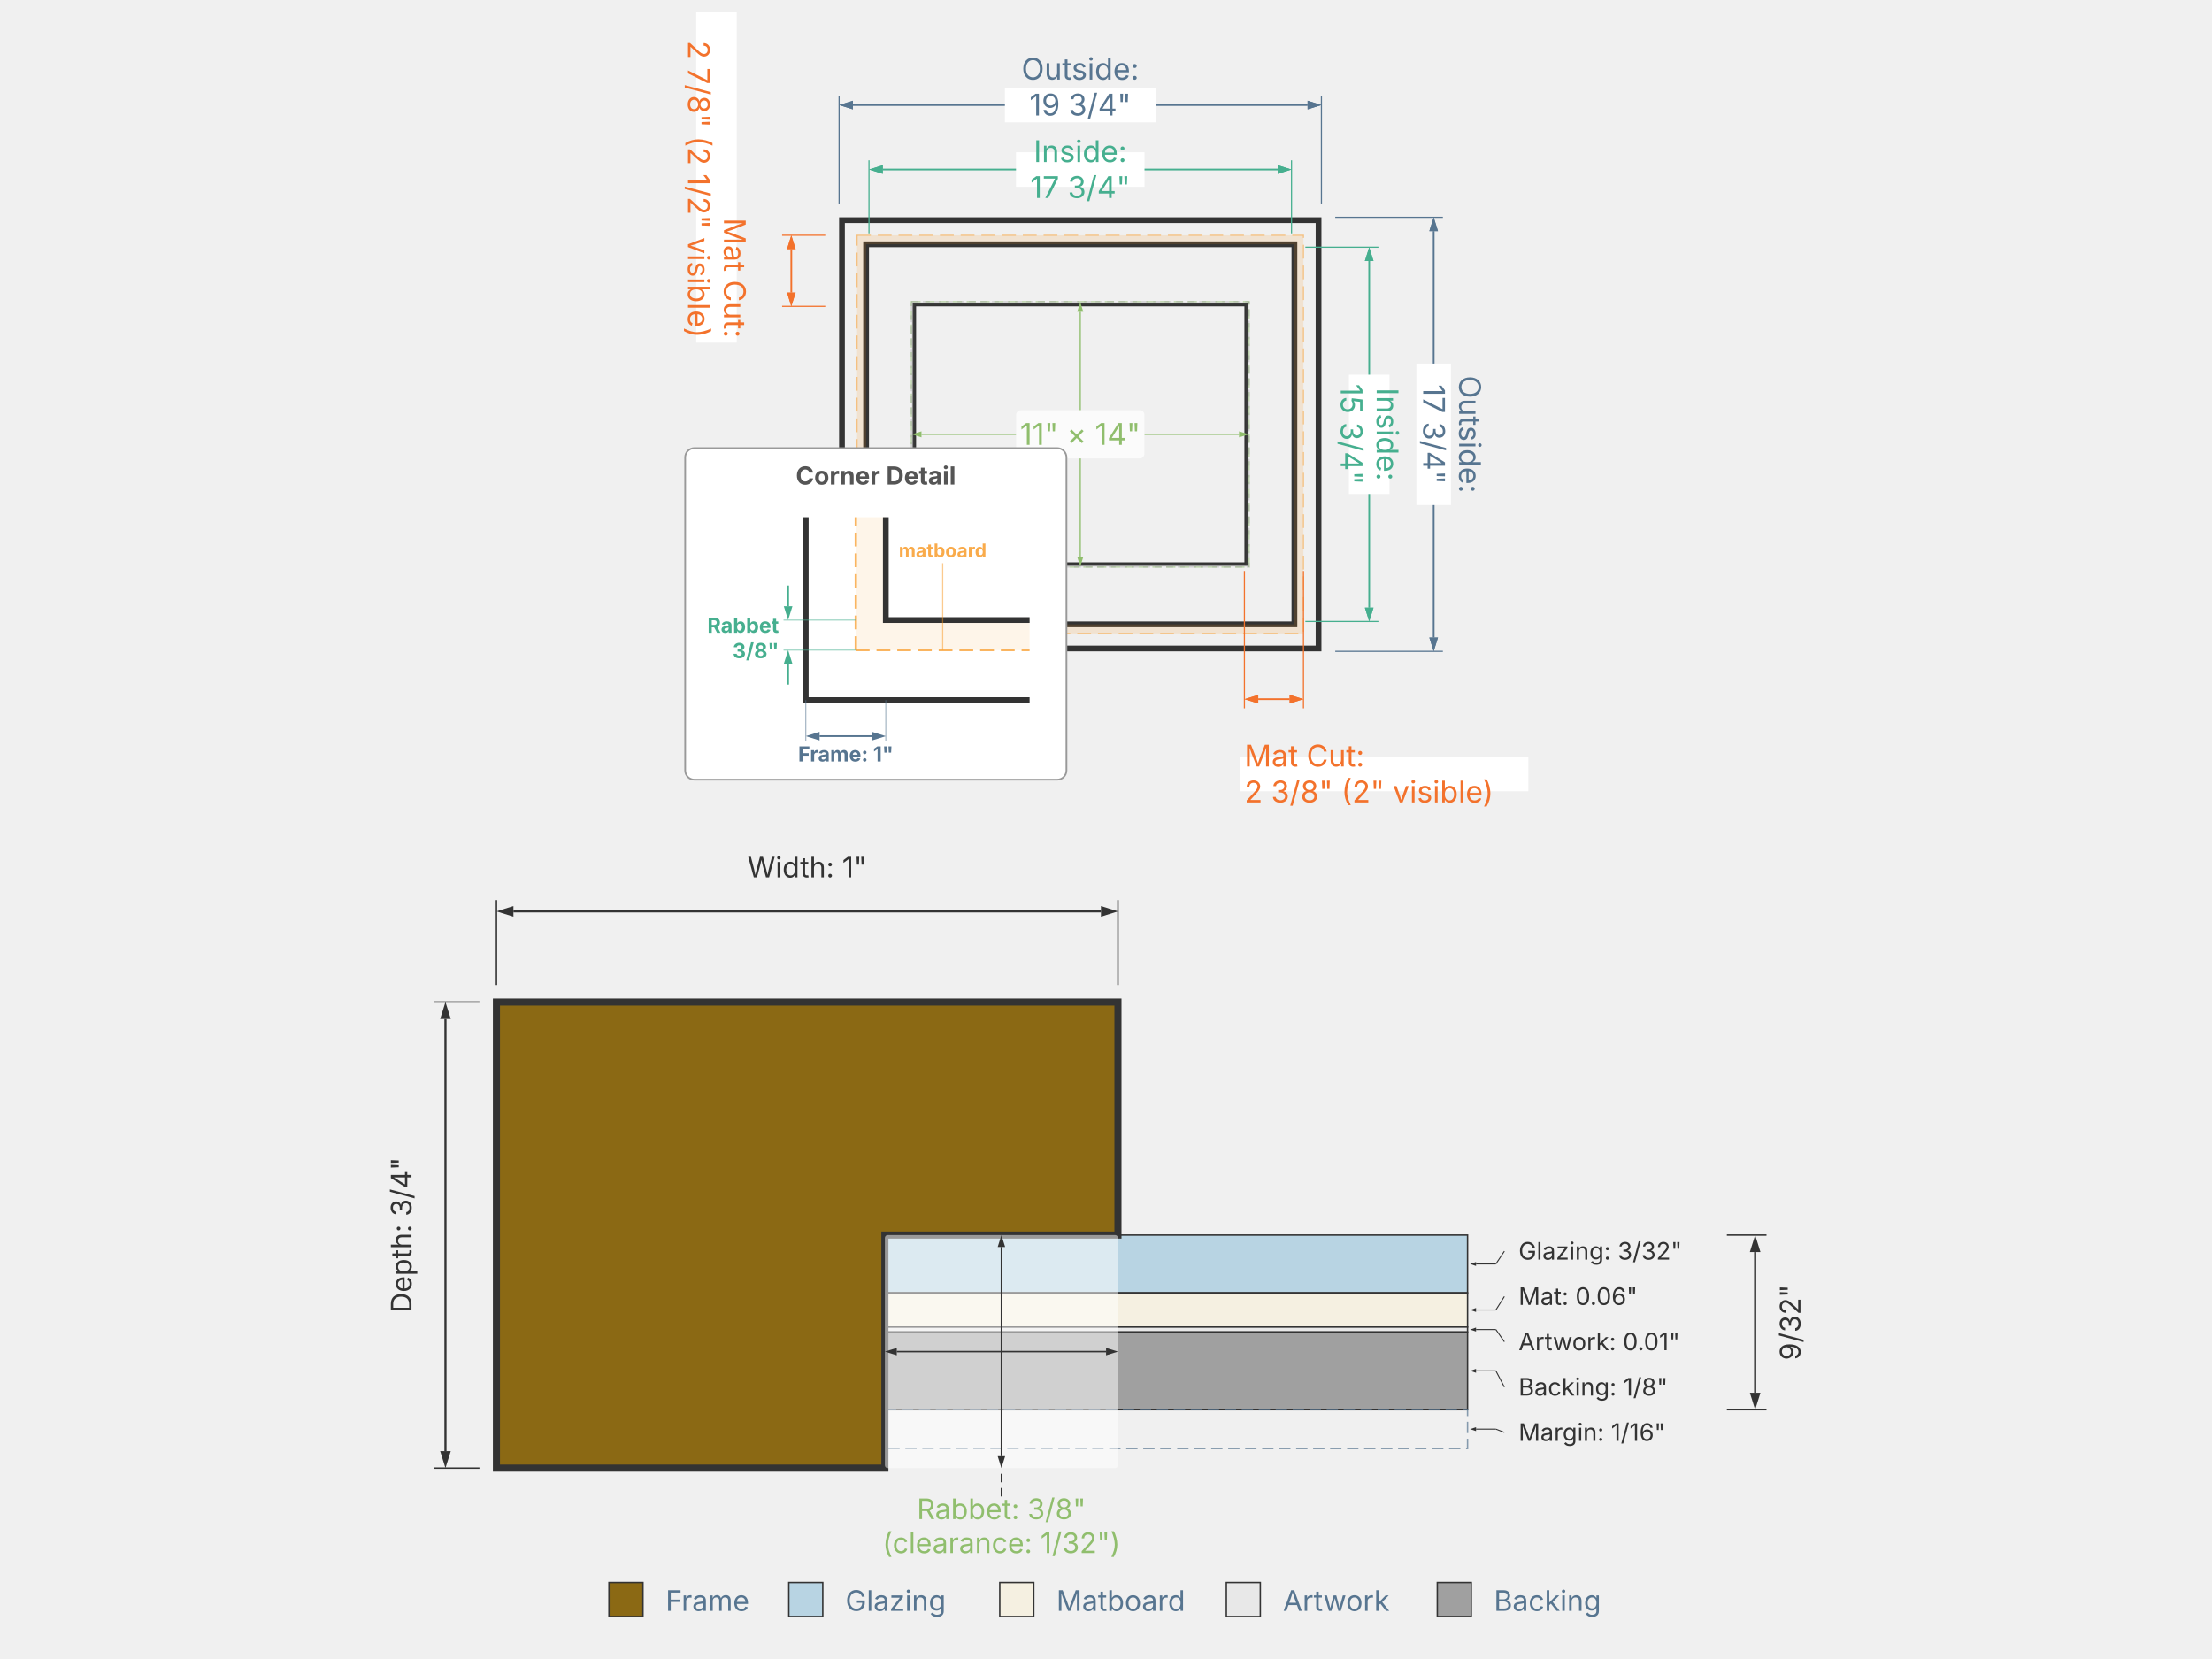
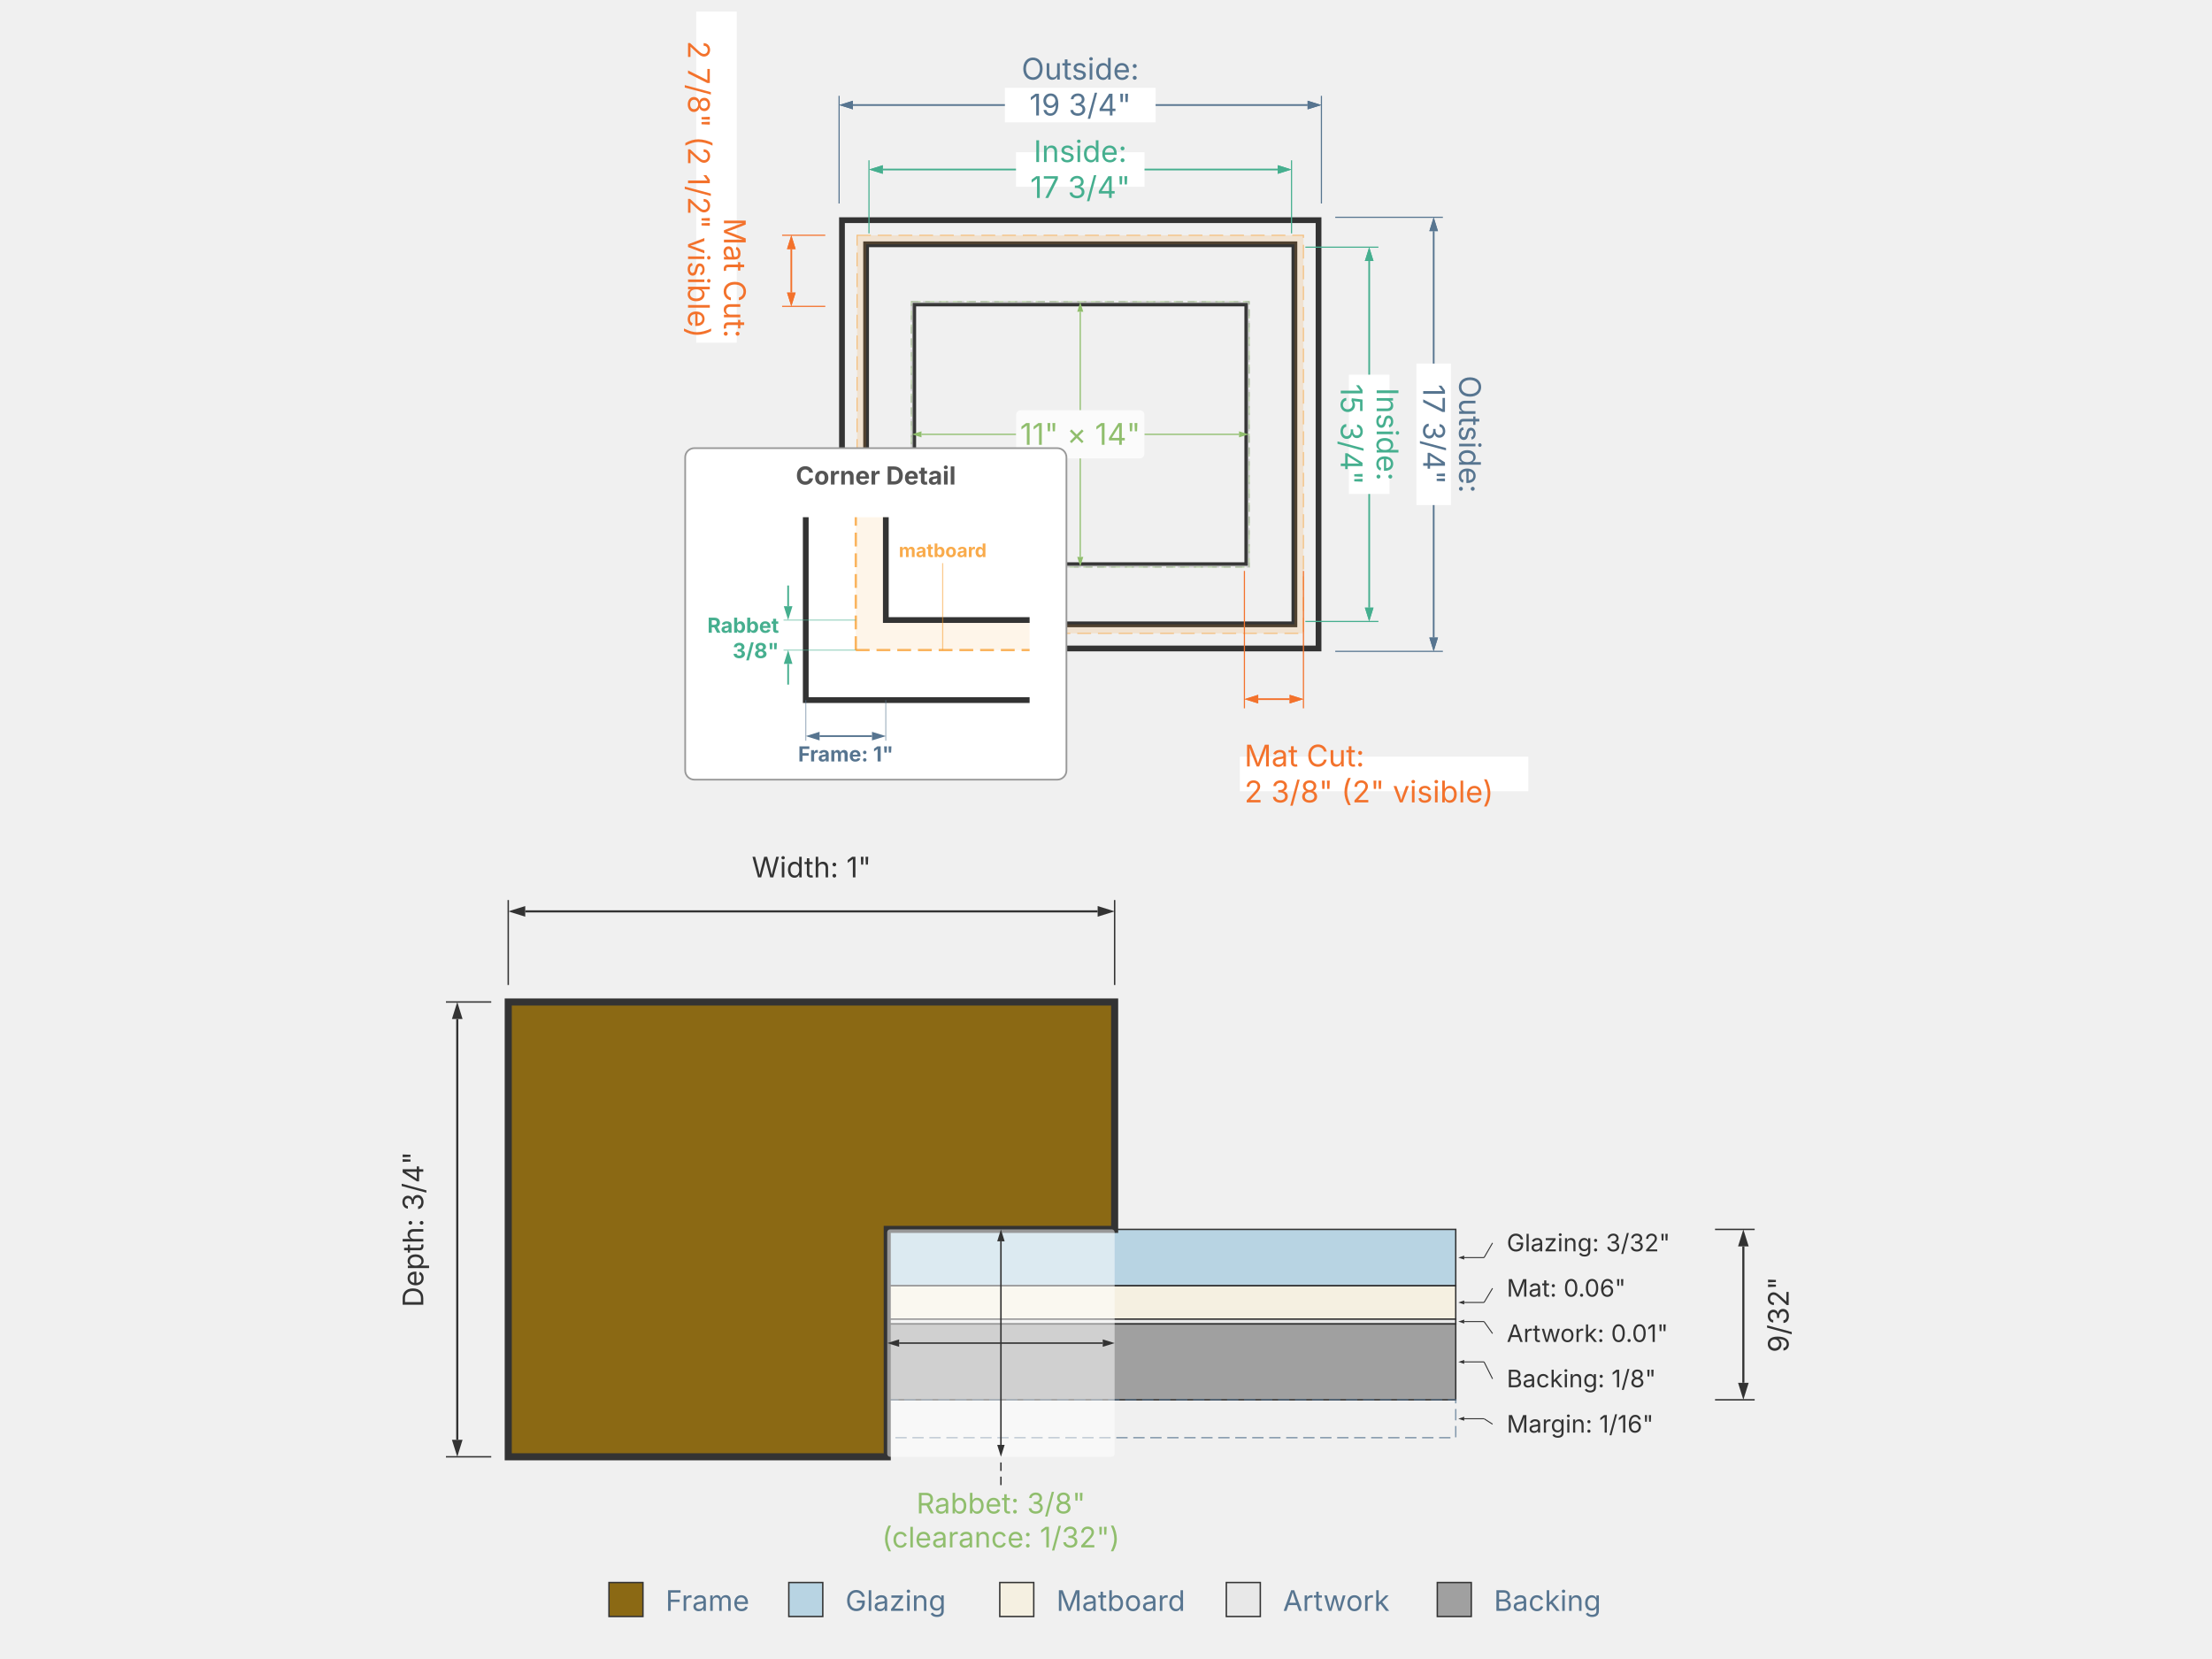
<svg xmlns="http://www.w3.org/2000/svg" viewBox="0 0 800.00 600.00">
  <g id="plan-view" transform="translate(57.57, 20.50) scale(0.8328)">
    <g id="geometry">
      <rect x="296.52" y="71.00" width="206.96" height="186.00" stroke="#333333" stroke-width="2.5" fill="none" />
      <rect x="307.00" y="81.48" width="186.00" height="165.04" stroke="#333333" stroke-width="2.5" fill="none" />
      <rect x="327.96" y="107.68" width="144.08" height="112.65" stroke="#333333" stroke-width="1.5" fill="none" />
      <rect x="326.65" y="106.37" width="146.70" height="115.27" stroke="#90be6d" stroke-width="0.5" stroke-dasharray="4,2" fill="none" opacity="0.6" />
    </g>
    <g id="rabbet-overlap">
      <path d="M303.07,77.55 h193.86 v172.90 h-193.86 Z M307.00,81.48 v165.04 h186.00 v-165.04 Z" fill="#f8961e" fill-opacity="0.15" fill-rule="evenodd" stroke="none" />
    </g>
    <g id="content-boundary">
      <rect x="303.07" y="77.55" width="193.86" height="172.90" stroke="#f8961e" stroke-width="0.5" stroke-dasharray="6,3" fill="none" opacity="0.5" />
    </g>
    <g id="mat-overlap">
      <path d="M326.65,106.37 h146.70 v115.27 h-146.70 Z M327.96,107.68 v112.65 h144.08 v-112.65 Z" fill="#888888" fill-opacity="0.12" fill-rule="evenodd" stroke="none" />
      <rect x="326.65" y="106.37" width="146.70" height="115.27" fill="none" stroke="#888888" stroke-width="0.40" stroke-dasharray="3,2" stroke-opacity="0.4" />
    </g>
    <g id="dimensions">
      <g class="dimension">
        <line x1="308.25" y1="76.73" x2="308.25" y2="45.00" stroke="#46af8f" stroke-width="0.5" />
        <line x1="491.75" y1="76.73" x2="491.75" y2="45.00" stroke="#46af8f" stroke-width="0.5" />
        <polygon points="308.25,49.00 314.25,50.88 314.25,47.12" fill="#46af8f" data-arrow="true" />
        <line x1="314.25" y1="49.00" x2="485.75" y2="49.00" stroke="#46af8f" stroke-width="0.75" />
        <polygon points="491.75,49.00 485.75,47.12 485.75,50.88" fill="#46af8f" data-arrow="true" />
        <rect x="372.10" y="41.50" width="55.80" height="15.00" fill="#FFFFFF" stroke="none" />
        <polygon points="308.25,49.00 314.25,50.88 314.25,47.12" fill="#46af8f" data-arrow="true" />
        <polygon points="491.75,49.00 485.75,47.12 485.75,50.88" fill="#46af8f" data-arrow="true" />
      </g>
      <g class="dimension">
        <line x1="295.27" y1="63.75" x2="295.27" y2="17.00" stroke="#577590" stroke-width="0.5" />
        <line x1="504.73" y1="63.75" x2="504.73" y2="17.00" stroke="#577590" stroke-width="0.5" />
        <polygon points="295.27,21.00 301.27,22.88 301.27,19.12" fill="#577590" data-arrow="true" />
        <line x1="301.27" y1="21.00" x2="498.73" y2="21.00" stroke="#577590" stroke-width="0.75" />
        <polygon points="504.73,21.00 498.73,19.12 498.73,22.88" fill="#577590" data-arrow="true" />
        <rect x="367.28" y="13.50" width="65.44" height="15.00" fill="#FFFFFF" stroke="none" />
        <polygon points="295.27,21.00 301.27,22.88 301.27,19.12" fill="#577590" data-arrow="true" />
        <polygon points="504.73,21.00 498.73,19.12 498.73,22.88" fill="#577590" data-arrow="true" />
      </g>
      <g class="dimension">
        <line x1="497.75" y1="82.73" x2="529.48" y2="82.73" stroke="#46af8f" stroke-width="0.5" />
        <line x1="497.75" y1="245.27" x2="529.48" y2="245.27" stroke="#46af8f" stroke-width="0.5" />
        <polygon points="525.48,82.73 523.60,88.73 527.35,88.73" fill="#46af8f" data-arrow="true" />
        <line x1="525.48" y1="88.73" x2="525.48" y2="239.27" stroke="#46af8f" stroke-width="0.75" />
        <polygon points="525.48,245.27 527.35,239.27 523.60,239.27" fill="#46af8f" data-arrow="true" />
        <rect x="516.68" y="138.10" width="17.60" height="51.80" fill="#FFFFFF" stroke="none" />
        <polygon points="525.48,82.73 523.60,88.73 527.35,88.73" fill="#46af8f" data-arrow="true" />
        <polygon points="525.48,245.27 527.35,239.27 523.60,239.27" fill="#46af8f" data-arrow="true" />
      </g>
      <g class="dimension">
        <line x1="510.73" y1="69.75" x2="557.48" y2="69.75" stroke="#577590" stroke-width="0.5" />
        <line x1="510.73" y1="258.25" x2="557.48" y2="258.25" stroke="#577590" stroke-width="0.5" />
        <polygon points="553.48,69.75 551.60,75.75 555.35,75.75" fill="#577590" data-arrow="true" />
        <line x1="553.48" y1="75.75" x2="553.48" y2="252.25" stroke="#577590" stroke-width="0.75" />
        <polygon points="553.48,258.25 555.35,252.25 551.60,252.25" fill="#577590" data-arrow="true" />
        <rect x="545.98" y="133.28" width="15.00" height="61.44" fill="#FFFFFF" stroke="none" />
        <polygon points="553.48,69.75 551.60,75.75 555.35,75.75" fill="#577590" data-arrow="true" />
        <polygon points="553.48,258.25 555.35,252.25 551.60,252.25" fill="#577590" data-arrow="true" />
      </g>
      <text transform="translate(400.00, 45.75)" fill="#46af8f" font-family="Inter, system-ui, -apple-system, sans-serif" font-size="13px" text-anchor="middle">Inside:</text>
      <text transform="translate(400.00, 61.35)" fill="#46af8f" font-family="Inter, system-ui, -apple-system, sans-serif" font-size="13px" text-anchor="middle">17 3/4"</text>
      <text transform="translate(400.00, 9.95)" fill="#577590" font-family="Inter, system-ui, -apple-system, sans-serif" font-size="13px" text-anchor="middle">Outside:</text>
      <text transform="translate(400.00, 25.55)" fill="#577590" font-family="Inter, system-ui, -apple-system, sans-serif" font-size="13px" text-anchor="middle">19 3/4"</text>
      <text transform="rotate(90 533.28 164.00)" x="533.28" y="168.55" fill="#46af8f" font-family="Inter, system-ui, -apple-system, sans-serif" font-size="13px" text-anchor="middle">Inside:</text>
      <text transform="rotate(90 517.68 164.00)" x="517.68" y="168.55" fill="#46af8f" font-family="Inter, system-ui, -apple-system, sans-serif" font-size="13px" text-anchor="middle">15 3/4"</text>
      <text transform="rotate(90 569.08 164.00)" x="569.08" y="168.55" fill="#577590" font-family="Inter, system-ui, -apple-system, sans-serif" font-size="13px" text-anchor="middle">Outside:</text>
      <text transform="rotate(90 553.48 164.00)" x="553.48" y="168.55" fill="#577590" font-family="Inter, system-ui, -apple-system, sans-serif" font-size="13px" text-anchor="middle">17 3/4"</text>
    </g>
    <g id="artwork-indicator">
      <polygon points="326.85,164.00 331.05,165.31 331.05,162.69" fill="#90be6d" data-arrow="true" />
      <line x1="331.05" y1="164.00" x2="372.16" y2="164.00" stroke="#90be6d" stroke-width="0.525" />
      <line x1="427.84" y1="164.00" x2="468.95" y2="164.00" stroke="#90be6d" stroke-width="0.525" />
      <polygon points="473.15,164.00 468.95,162.69 468.95,165.31" fill="#90be6d" data-arrow="true" />
      <polygon points="400.00,106.57 398.69,110.77 401.31,110.77" fill="#90be6d" data-arrow="true" />
      <line x1="400.00" y1="110.77" x2="400.00" y2="153.55" stroke="#90be6d" stroke-width="0.525" />
      <line x1="400.00" y1="174.45" x2="400.00" y2="217.23" stroke="#90be6d" stroke-width="0.525" />
      <polygon points="400.00,221.43 401.31,217.23 398.69,217.23" fill="#90be6d" data-arrow="true" />
      <rect x="372.16" y="153.55" width="55.69" height="20.90" fill="#FFFFFF" fill-opacity="0.75" stroke="none" rx="2" />
      <text transform="translate(400.00, 168.55)" fill="#90be6d" font-family="Inter, system-ui, -apple-system, sans-serif" font-size="13.00px" text-anchor="middle">11" × 14"</text>
    </g>
    <g id="mat-cut-geom">
      <g class="dimension">
        <line x1="471.29" y1="223.32" x2="471.29" y2="283.00" stroke="#f3722c" stroke-width="0.5" />
        <line x1="496.93" y1="223.32" x2="496.93" y2="283.00" stroke="#f3722c" stroke-width="0.5" />
        <polygon points="471.29,279.00 477.29,280.88 477.29,277.12" fill="#f3722c" data-arrow="true" />
        <line x1="477.29" y1="279.00" x2="490.93" y2="279.00" stroke="#f3722c" stroke-width="0.75" />
        <polygon points="496.93,279.00 490.93,277.12 490.93,280.88" fill="#f3722c" data-arrow="true" />
        <rect x="469.29" y="304.00" width="125.30" height="15.00" fill="#FFFFFF" stroke="none" />
        <polygon points="471.29,279.00 477.29,280.88 477.29,277.12" fill="#f3722c" data-arrow="true" />
        <polygon points="496.93,279.00 490.93,277.12 490.93,280.88" fill="#f3722c" data-arrow="true" />
      </g>
      <g class="dimension">
        <line x1="289.27" y1="77.55" x2="270.52" y2="77.55" stroke="#f3722c" stroke-width="0.5" />
        <line x1="289.27" y1="108.43" x2="270.52" y2="108.43" stroke="#f3722c" stroke-width="0.5" />
        <polygon points="274.52,77.55 272.65,83.55 276.40,83.55" fill="#f3722c" data-arrow="true" />
        <line x1="274.52" y1="83.55" x2="274.52" y2="102.43" stroke="#f3722c" stroke-width="0.75" />
        <polygon points="274.52,108.43 276.40,102.43 272.65,102.43" fill="#f3722c" data-arrow="true" />
        <rect x="233.22" y="-19.61" width="17.60" height="143.79" fill="#FFFFFF" stroke="none" />
        <polygon points="274.52,77.55 272.65,83.55 276.40,83.55" fill="#f3722c" data-arrow="true" />
        <polygon points="274.52,108.43 276.40,102.43 272.65,102.43" fill="#f3722c" data-arrow="true" />
      </g>
    </g>
    <g id="corner-detail">
      <defs>
        <clipPath id="corner-detail-clip">
          <rect x="232.43" y="194.00" width="157.57" height="115.97" />
        </clipPath>
      </defs>
      <rect x="228.43" y="170.00" width="165.57" height="143.97" fill="#FFFFFF" stroke="#999" stroke-width="0.75" rx="4" />
      <text transform="translate(311.22, 185.80)" fill="#555" font-family="Inter, system-ui, -apple-system, sans-serif" font-size="10.8" font-weight="bold" text-anchor="middle">Corner Detail</text>
      <g clip-path="url(#corner-detail-clip)">
        <path d="M302.52,200.00 V257.69 H378.00 V244.65 H315.56 V200.00 H302.52 Z" fill="#f8961e" fill-opacity="0.10" stroke="none" />
        <line x1="302.52" y1="257.69" x2="378.00" y2="257.69" stroke="#f8961e" stroke-width="1" stroke-dasharray="6,3" opacity="0.7" />
        <line x1="302.52" y1="257.69" x2="302.52" y2="200.00" stroke="#f8961e" stroke-width="1" stroke-dasharray="6,3" opacity="0.7" />
        <polyline points="280.79,200.00 280.79,279.42 378.00,279.42" fill="none" stroke="#333333" stroke-width="2.5" stroke-linejoin="miter" />
        <polyline points="315.56,200.00 315.56,244.65 378.00,244.65" fill="none" stroke="#333333" stroke-width="2.5" stroke-linejoin="miter" />
      </g>
      <defs>
        <clipPath id="corner-detail-annot-clip">
          <rect x="230.43" y="172.00" width="161.57" height="139.97" />
        </clipPath>
      </defs>
      <g clip-path="url(#corner-detail-annot-clip)">
        <line x1="280.79" y1="279.42" x2="280.79" y2="297.06" stroke="#577590" stroke-width="0.5" opacity="0.5" />
        <line x1="315.56" y1="279.42" x2="315.56" y2="297.06" stroke="#577590" stroke-width="0.5" opacity="0.5" />
        <polygon points="280.79,295.06 286.79,296.94 286.79,293.19" fill="#577590" data-arrow="true" />
        <line x1="286.79" y1="295.06" x2="309.56" y2="295.06" stroke="#577590" stroke-width="0.75" />
        <polygon points="315.56,295.06 309.56,293.19 309.56,296.94" fill="#577590" data-arrow="true" />
        <text transform="translate(298.17, 306.06)" font-family="Inter, system-ui, -apple-system, sans-serif" font-size="9.0px" fill="#577590" font-weight="bold" text-anchor="middle">Frame: 1"</text>
        <line x1="302.52" y1="244.65" x2="271.14" y2="244.65" stroke="#46af8f" stroke-width="0.5" opacity="0.5" />
        <line x1="302.52" y1="257.69" x2="271.14" y2="257.69" stroke="#46af8f" stroke-width="0.5" opacity="0.5" />
        <line x1="273.14" y1="229.65" x2="273.14" y2="238.65" stroke="#46af8f" stroke-width="0.75" />
        <polygon points="273.14,244.65 275.01,238.65 271.26,238.65" fill="#46af8f" data-arrow="true" />
        <line x1="273.14" y1="272.69" x2="273.14" y2="263.69" stroke="#46af8f" stroke-width="0.75" />
        <polygon points="273.14,257.69 271.26,263.69 275.01,263.69" fill="#46af8f" data-arrow="true" />
        <text transform="translate(269.14, 250.17)" font-family="Inter, system-ui, -apple-system, sans-serif" font-size="9.0px" fill="#46af8f" text-anchor="end" font-weight="bold">Rabbet</text>
        <text transform="translate(269.14, 261.17)" font-family="Inter, system-ui, -apple-system, sans-serif" font-size="9.0px" fill="#46af8f" text-anchor="end" font-weight="bold">3/8"</text>
        <line x1="340.26" y1="257.69" x2="340.26" y2="218.52" stroke="#f8961e" stroke-width="0.5" opacity="0.5" />
        <rect x="318.65" y="210.23" width="43.21" height="9.72" fill="#FFFFFF" stroke="none" rx="1" />
        <text transform="translate(340.26, 217.31)" fill="#f8961e" font-family="Inter, system-ui, -apple-system, sans-serif" font-size="8.1" text-anchor="middle" font-weight="bold" opacity="0.8">matboard</text>
      </g>
    </g>
    <g id="mat-cut-labels">
      <text transform="translate(471.29, 308.25)" fill="#f3722c" font-family="Inter, system-ui, -apple-system, sans-serif" font-size="13px" text-anchor="start">Mat Cut:</text>
      <text transform="translate(471.29, 323.85)" fill="#f3722c" font-family="Inter, system-ui, -apple-system, sans-serif" font-size="13px" text-anchor="start">2 3/8" (2" visible)</text>
      <text transform="rotate(90 249.82 122.18)" x="249.82" y="126.73" fill="#f3722c" font-family="Inter, system-ui, -apple-system, sans-serif" font-size="13px" text-anchor="end">Mat Cut:</text>
      <text transform="rotate(90 234.22 122.18)" x="234.22" y="126.73" fill="#f3722c" font-family="Inter, system-ui, -apple-system, sans-serif" font-size="13px" text-anchor="end">2 7/8" (2 1/2" visible)</text>
    </g>
  </g>
  <g id="section-view" transform="translate(-9.69, 310.15) scale(1.0242)">
    <g id="section-content" transform="translate(2.50, 0)">
      <g id="section-geometry">
-         <rect x="319.43" y="133.30" width="205.75" height="20.41" stroke="#333333" stroke-width="0.5" fill="#B8D4E3" />
-         <rect x="319.43" y="153.71" width="205.75" height="12.07" stroke="#333333" stroke-width="0.5" fill="#F5F0E1" />
-         <rect x="319.43" y="165.78" width="205.75" height="1.76" stroke="#333333" stroke-width="0.5" fill="#E8E8E8" />
-         <rect x="319.43" y="167.54" width="205.75" height="27.43" stroke="#333333" stroke-width="0.5" fill="#A0A0A0" />
-         <rect x="319.43" y="194.97" width="205.75" height="13.72" stroke="#577590" stroke-width="0.5" stroke-dasharray="4,2" fill="none" opacity="0.7" />
-         <polygon points="182.26,51.00 401.73,51.00 401.73,133.30 319.43,133.30 319.43,215.60 182.26,215.60" stroke="#333333" stroke-width="2.5" fill="#8B6914" />
+         <rect x="320.26" y="131.30" width="200.75" height="19.91" stroke="#333333" stroke-width="0.5" fill="#B8D4E3" />
+         <rect x="320.26" y="151.21" width="200.75" height="11.78" stroke="#333333" stroke-width="0.5" fill="#F5F0E1" />
+         <rect x="320.26" y="162.99" width="200.75" height="1.71" stroke="#333333" stroke-width="0.5" fill="#E8E8E8" />
+         <rect x="320.26" y="164.70" width="200.75" height="26.77" stroke="#333333" stroke-width="0.5" fill="#A0A0A0" />
+         <rect x="320.26" y="191.47" width="200.75" height="13.38" stroke="#577590" stroke-width="0.5" stroke-dasharray="4,2" fill="none" opacity="0.7" />
+         <polygon points="186.43,51.00 400.56,51.00 400.56,131.30 320.26,131.30 320.26,211.60 186.43,211.60" stroke="#333333" stroke-width="2.5" fill="#8B6914" />
      </g>
      <g id="section-dimensions">
-         <line x1="176.26" y1="51.00" x2="160.26" y2="51.00" stroke="#333333" stroke-width="0.5" />
-         <line x1="176.26" y1="215.60" x2="160.26" y2="215.60" stroke="#333333" stroke-width="0.5" />
-         <polygon points="164.26,51.00 162.39,57.00 166.14,57.00" fill="#333333" data-arrow="true" />
-         <line x1="164.26" y1="57.00" x2="164.26" y2="209.60" stroke="#333333" stroke-width="0.75" />
-         <polygon points="164.26,215.60 166.14,209.60 162.39,209.60" fill="#333333" data-arrow="true" />
-         <text x="152.26" y="133.30" fill="#333333" font-family="Inter, system-ui, -apple-system, sans-serif" font-size="10px" text-anchor="middle" transform="rotate(-90 152.26 133.30)">Depth: 3/4"</text>
-         <line x1="182.26" y1="45.00" x2="182.26" y2="15.00" stroke="#333333" stroke-width="0.5" />
-         <line x1="401.73" y1="45.00" x2="401.73" y2="15.00" stroke="#333333" stroke-width="0.5" />
-         <polygon points="182.26,19.00 188.26,20.88 188.26,17.12" fill="#333333" data-arrow="true" />
-         <line x1="188.26" y1="19.00" x2="395.73" y2="19.00" stroke="#333333" stroke-width="0.75" />
-         <polygon points="401.73,19.00 395.73,17.12 395.73,20.88" fill="#333333" data-arrow="true" />
-         <text transform="translate(291.99, 7.00)" fill="#333333" font-family="Inter, system-ui, -apple-system, sans-serif" font-size="10px" text-anchor="middle">Width: 1"</text>
-         <rect x="319.43" y="133.30" width="82.30" height="82.30" fill="#FFFFFF" fill-opacity="0.5" stroke="none" rx="1" />
-         <polygon points="319.43,174.45 323.63,175.76 323.63,173.14" fill="#333333" data-arrow="true" />
-         <line x1="323.63" y1="174.45" x2="397.53" y2="174.45" stroke="#333333" stroke-width="0.525" />
-         <polygon points="401.73,174.45 397.53,173.14 397.53,175.76" fill="#333333" data-arrow="true" />
-         <polygon points="360.58,133.30 359.27,137.50 361.89,137.50" fill="#333333" data-arrow="true" />
-         <line x1="360.58" y1="137.50" x2="360.58" y2="211.40" stroke="#333333" stroke-width="0.525" />
-         <polygon points="360.58,215.60 361.89,211.40 359.27,211.40" fill="#333333" data-arrow="true" />
-         <polygon points="526.08,143.51 528.18,144.21 528.18,142.81" fill="#333333" data-arrow="true" />
-         <line x1="528.18" y1="143.51" x2="535.18" y2="143.51" stroke="#333333" stroke-width="0.35" />
-         <line x1="535.18" y1="143.51" x2="538.18" y2="138.99" stroke="#333333" stroke-width="0.35" />
-         <text transform="translate(543.18, 141.97)" fill="#333333" font-family="Inter, system-ui, -apple-system, sans-serif" font-size="8.5px">Glazing: 3/32"</text>
-         <polygon points="526.08,159.75 528.18,160.45 528.18,159.05" fill="#333333" data-arrow="true" />
-         <line x1="528.18" y1="159.75" x2="535.18" y2="159.75" stroke="#333333" stroke-width="0.35" />
-         <line x1="535.18" y1="159.75" x2="538.18" y2="154.99" stroke="#333333" stroke-width="0.35" />
-         <text transform="translate(543.18, 157.97)" fill="#333333" font-family="Inter, system-ui, -apple-system, sans-serif" font-size="8.5px">Mat: 0.06"</text>
-         <polygon points="526.08,166.66 528.18,167.36 528.18,165.96" fill="#333333" data-arrow="true" />
-         <line x1="528.18" y1="166.66" x2="535.18" y2="166.66" stroke="#333333" stroke-width="0.35" />
-         <line x1="535.18" y1="166.66" x2="538.18" y2="170.99" stroke="#333333" stroke-width="0.35" />
-         <text transform="translate(543.18, 173.97)" fill="#333333" font-family="Inter, system-ui, -apple-system, sans-serif" font-size="8.5px">Artwork: 0.01"</text>
-         <polygon points="526.08,181.25 528.18,181.95 528.18,180.55" fill="#333333" data-arrow="true" />
-         <line x1="528.18" y1="181.25" x2="535.18" y2="181.25" stroke="#333333" stroke-width="0.35" />
-         <line x1="535.18" y1="181.25" x2="538.18" y2="186.99" stroke="#333333" stroke-width="0.35" />
-         <text transform="translate(543.18, 189.97)" fill="#333333" font-family="Inter, system-ui, -apple-system, sans-serif" font-size="8.5px">Backing: 1/8"</text>
-         <polygon points="526.08,201.83 528.18,202.53 528.18,201.13" fill="#333333" data-arrow="true" />
-         <line x1="528.18" y1="201.83" x2="535.18" y2="201.83" stroke="#333333" stroke-width="0.35" />
-         <line x1="535.18" y1="201.83" x2="538.18" y2="202.99" stroke="#333333" stroke-width="0.35" />
-         <text transform="translate(543.18, 205.97)" fill="#333333" font-family="Inter, system-ui, -apple-system, sans-serif" font-size="8.5px">Margin: 1/16"</text>
-         <line x1="616.74" y1="133.30" x2="630.74" y2="133.30" stroke="#333333" stroke-width="0.5" />
-         <line x1="616.74" y1="194.97" x2="630.74" y2="194.97" stroke="#333333" stroke-width="0.5" />
-         <polygon points="626.74,133.30 624.86,139.30 628.61,139.30" fill="#333333" data-arrow="true" />
-         <line x1="626.74" y1="139.30" x2="626.74" y2="188.97" stroke="#333333" stroke-width="0.75" />
-         <polygon points="626.74,194.97 628.61,188.97 624.86,188.97" fill="#333333" data-arrow="true" />
-         <text x="642.74" y="164.14" fill="#333333" font-family="Inter, system-ui, -apple-system, sans-serif" font-size="10px" text-anchor="middle" transform="rotate(-90 642.74 164.14)">9/32"</text>
-         <line x1="360.58" y1="217.60" x2="360.58" y2="227.60" stroke="#333333" stroke-width="0.5" stroke-dasharray="3,2" />
-         <text transform="translate(360.58, 233.60)" fill="#90be6d" font-family="Inter, system-ui, -apple-system, sans-serif" font-size="10px" text-anchor="middle">Rabbet: 3/8"</text>
-         <text transform="translate(360.58, 245.60)" fill="#90be6d" font-family="Inter, system-ui, -apple-system, sans-serif" font-size="10px" text-anchor="middle">(clearance: 1/32")</text>
+         <line x1="180.43" y1="51.00" x2="164.43" y2="51.00" stroke="#333333" stroke-width="0.5" />
+         <line x1="180.43" y1="211.60" x2="164.43" y2="211.60" stroke="#333333" stroke-width="0.5" />
+         <polygon points="168.43,51.00 166.55,57.00 170.30,57.00" fill="#333333" data-arrow="true" />
+         <line x1="168.43" y1="57.00" x2="168.43" y2="205.60" stroke="#333333" stroke-width="0.75" />
+         <polygon points="168.43,211.60 170.30,205.60 166.55,205.60" fill="#333333" data-arrow="true" />
+         <text x="156.43" y="131.30" fill="#333333" font-family="Inter, system-ui, -apple-system, sans-serif" font-size="10px" text-anchor="middle" transform="rotate(-90 156.43 131.30)">Depth: 3/4"</text>
+         <line x1="186.43" y1="45.00" x2="186.43" y2="15.00" stroke="#333333" stroke-width="0.5" />
+         <line x1="400.56" y1="45.00" x2="400.56" y2="15.00" stroke="#333333" stroke-width="0.5" />
+         <polygon points="186.43,19.00 192.43,20.88 192.43,17.12" fill="#333333" data-arrow="true" />
+         <line x1="192.43" y1="19.00" x2="394.56" y2="19.00" stroke="#333333" stroke-width="0.75" />
+         <polygon points="400.56,19.00 394.56,17.12 394.56,20.88" fill="#333333" data-arrow="true" />
+         <text transform="translate(293.49, 7.00)" fill="#333333" font-family="Inter, system-ui, -apple-system, sans-serif" font-size="10px" text-anchor="middle">Width: 1"</text>
+         <rect x="320.26" y="131.30" width="80.30" height="80.30" fill="#FFFFFF" fill-opacity="0.5" stroke="none" rx="1" />
+         <polygon points="320.26,171.45 324.46,172.76 324.46,170.14" fill="#333333" data-arrow="true" />
+         <line x1="324.46" y1="171.45" x2="396.36" y2="171.45" stroke="#333333" stroke-width="0.525" />
+         <polygon points="400.56,171.45 396.36,170.14 396.36,172.76" fill="#333333" data-arrow="true" />
+         <polygon points="360.41,131.30 359.10,135.50 361.72,135.50" fill="#333333" data-arrow="true" />
+         <line x1="360.41" y1="135.50" x2="360.41" y2="207.40" stroke="#333333" stroke-width="0.525" />
+         <polygon points="360.41,211.60 361.72,207.40 359.10,207.40" fill="#333333" data-arrow="true" />
+         <polygon points="521.91,141.26 524.01,141.96 524.01,140.56" fill="#333333" data-arrow="true" />
+         <line x1="524.01" y1="141.26" x2="531.01" y2="141.26" stroke="#333333" stroke-width="0.35" />
+         <line x1="531.01" y1="141.26" x2="534.01" y2="136.08" stroke="#333333" stroke-width="0.35" />
+         <text transform="translate(539.01, 139.05)" fill="#333333" font-family="Inter, system-ui, -apple-system, sans-serif" font-size="8.5px">Glazing: 3/32"</text>
+         <polygon points="521.91,157.10 524.01,157.80 524.01,156.40" fill="#333333" data-arrow="true" />
+         <line x1="524.01" y1="157.10" x2="531.01" y2="157.10" stroke="#333333" stroke-width="0.35" />
+         <line x1="531.01" y1="157.10" x2="534.01" y2="152.08" stroke="#333333" stroke-width="0.35" />
+         <text transform="translate(539.01, 155.05)" fill="#333333" font-family="Inter, system-ui, -apple-system, sans-serif" font-size="8.5px">Mat: 0.06"</text>
+         <polygon points="521.91,163.85 524.01,164.55 524.01,163.15" fill="#333333" data-arrow="true" />
+         <line x1="524.01" y1="163.85" x2="531.01" y2="163.85" stroke="#333333" stroke-width="0.35" />
+         <line x1="531.01" y1="163.85" x2="534.01" y2="168.08" stroke="#333333" stroke-width="0.35" />
+         <text transform="translate(539.01, 171.05)" fill="#333333" font-family="Inter, system-ui, -apple-system, sans-serif" font-size="8.5px">Artwork: 0.01"</text>
+         <polygon points="521.91,178.09 524.01,178.79 524.01,177.39" fill="#333333" data-arrow="true" />
+         <line x1="524.01" y1="178.09" x2="531.01" y2="178.09" stroke="#333333" stroke-width="0.35" />
+         <line x1="531.01" y1="178.09" x2="534.01" y2="184.08" stroke="#333333" stroke-width="0.35" />
+         <text transform="translate(539.01, 187.05)" fill="#333333" font-family="Inter, system-ui, -apple-system, sans-serif" font-size="8.5px">Backing: 1/8"</text>
+         <polygon points="521.91,198.16 524.01,198.86 524.01,197.46" fill="#333333" data-arrow="true" />
+         <line x1="524.01" y1="198.16" x2="531.01" y2="198.16" stroke="#333333" stroke-width="0.35" />
+         <line x1="531.01" y1="198.16" x2="534.01" y2="200.08" stroke="#333333" stroke-width="0.35" />
+         <text transform="translate(539.01, 203.05)" fill="#333333" font-family="Inter, system-ui, -apple-system, sans-serif" font-size="8.5px">Margin: 1/16"</text>
+         <line x1="612.57" y1="131.30" x2="626.57" y2="131.30" stroke="#333333" stroke-width="0.5" />
+         <line x1="612.57" y1="191.47" x2="626.57" y2="191.47" stroke="#333333" stroke-width="0.5" />
+         <polygon points="622.57,131.30 620.70,137.30 624.45,137.30" fill="#333333" data-arrow="true" />
+         <line x1="622.57" y1="137.30" x2="622.57" y2="185.47" stroke="#333333" stroke-width="0.75" />
+         <polygon points="622.57,191.47 624.45,185.47 620.70,185.47" fill="#333333" data-arrow="true" />
+         <text x="638.57" y="161.39" fill="#333333" font-family="Inter, system-ui, -apple-system, sans-serif" font-size="10px" text-anchor="middle" transform="rotate(-90 638.57 161.39)">9/32"</text>
+         <line x1="360.41" y1="213.60" x2="360.41" y2="221.60" stroke="#333333" stroke-width="0.5" stroke-dasharray="3,2" />
+         <text transform="translate(360.41, 231.60)" fill="#90be6d" font-family="Inter, system-ui, -apple-system, sans-serif" font-size="10px" text-anchor="middle">Rabbet: 3/8"</text>
+         <text transform="translate(360.41, 243.60)" fill="#90be6d" font-family="Inter, system-ui, -apple-system, sans-serif" font-size="10px" text-anchor="middle">(clearance: 1/32")</text>
      </g>
    </g>
    <g id="legend">
      <rect x="224.50" y="256.00" width="12" height="12" fill="#8B6914" stroke="#333333" stroke-width="0.5" />
      <text transform="translate(244.50, 266.00)" fill="#577590" font-family="Inter, system-ui, -apple-system, sans-serif" font-size="10px">Frame</text>
      <rect x="288.00" y="256.00" width="12" height="12" fill="#B8D4E3" stroke="#333333" stroke-width="0.5" />
      <text transform="translate(308.00, 266.00)" fill="#577590" font-family="Inter, system-ui, -apple-system, sans-serif" font-size="10px">Glazing</text>
      <rect x="362.50" y="256.00" width="12" height="12" fill="#F5F0E1" stroke="#333333" stroke-width="0.5" />
      <text transform="translate(382.50, 266.00)" fill="#577590" font-family="Inter, system-ui, -apple-system, sans-serif" font-size="10px">Matboard</text>
      <rect x="442.50" y="256.00" width="12" height="12" fill="#E8E8E8" stroke="#333333" stroke-width="0.5" />
      <text transform="translate(462.50, 266.00)" fill="#577590" font-family="Inter, system-ui, -apple-system, sans-serif" font-size="10px">Artwork</text>
      <rect x="517.00" y="256.00" width="12" height="12" fill="#A0A0A0" stroke="#333333" stroke-width="0.5" />
      <text transform="translate(537.00, 266.00)" fill="#577590" font-family="Inter, system-ui, -apple-system, sans-serif" font-size="10px">Backing</text>
    </g>
  </g>
</svg>
